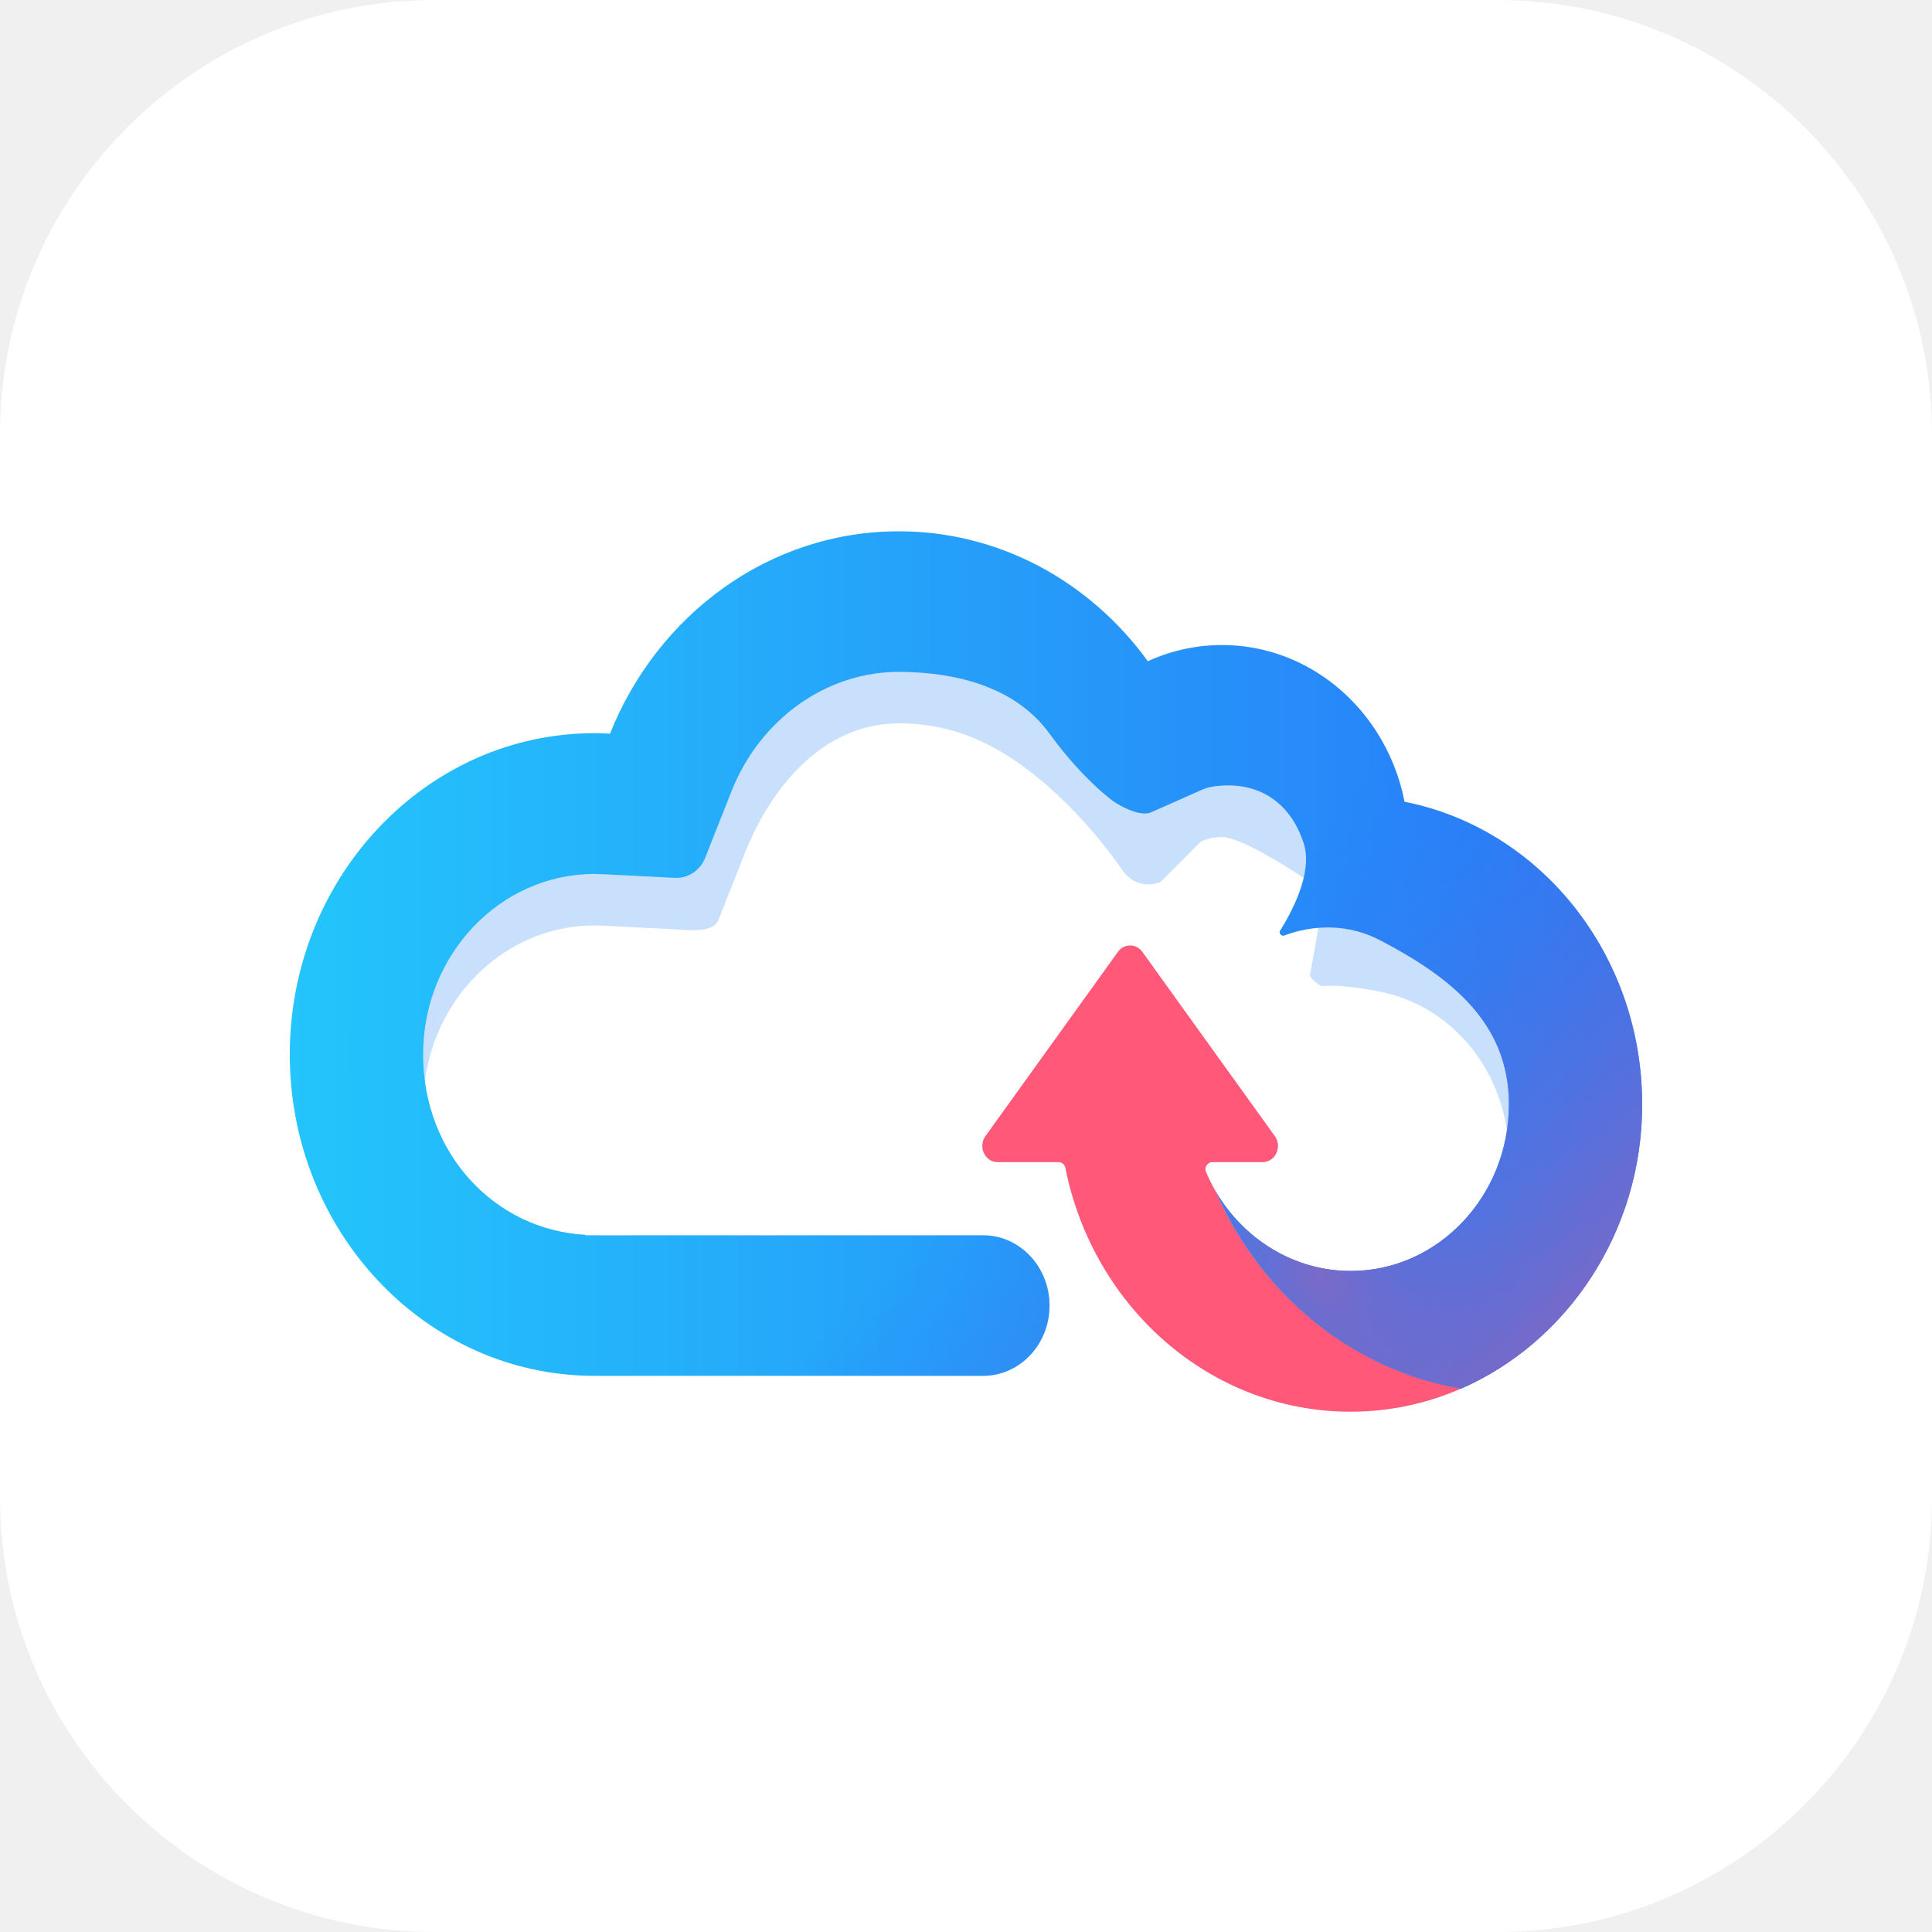
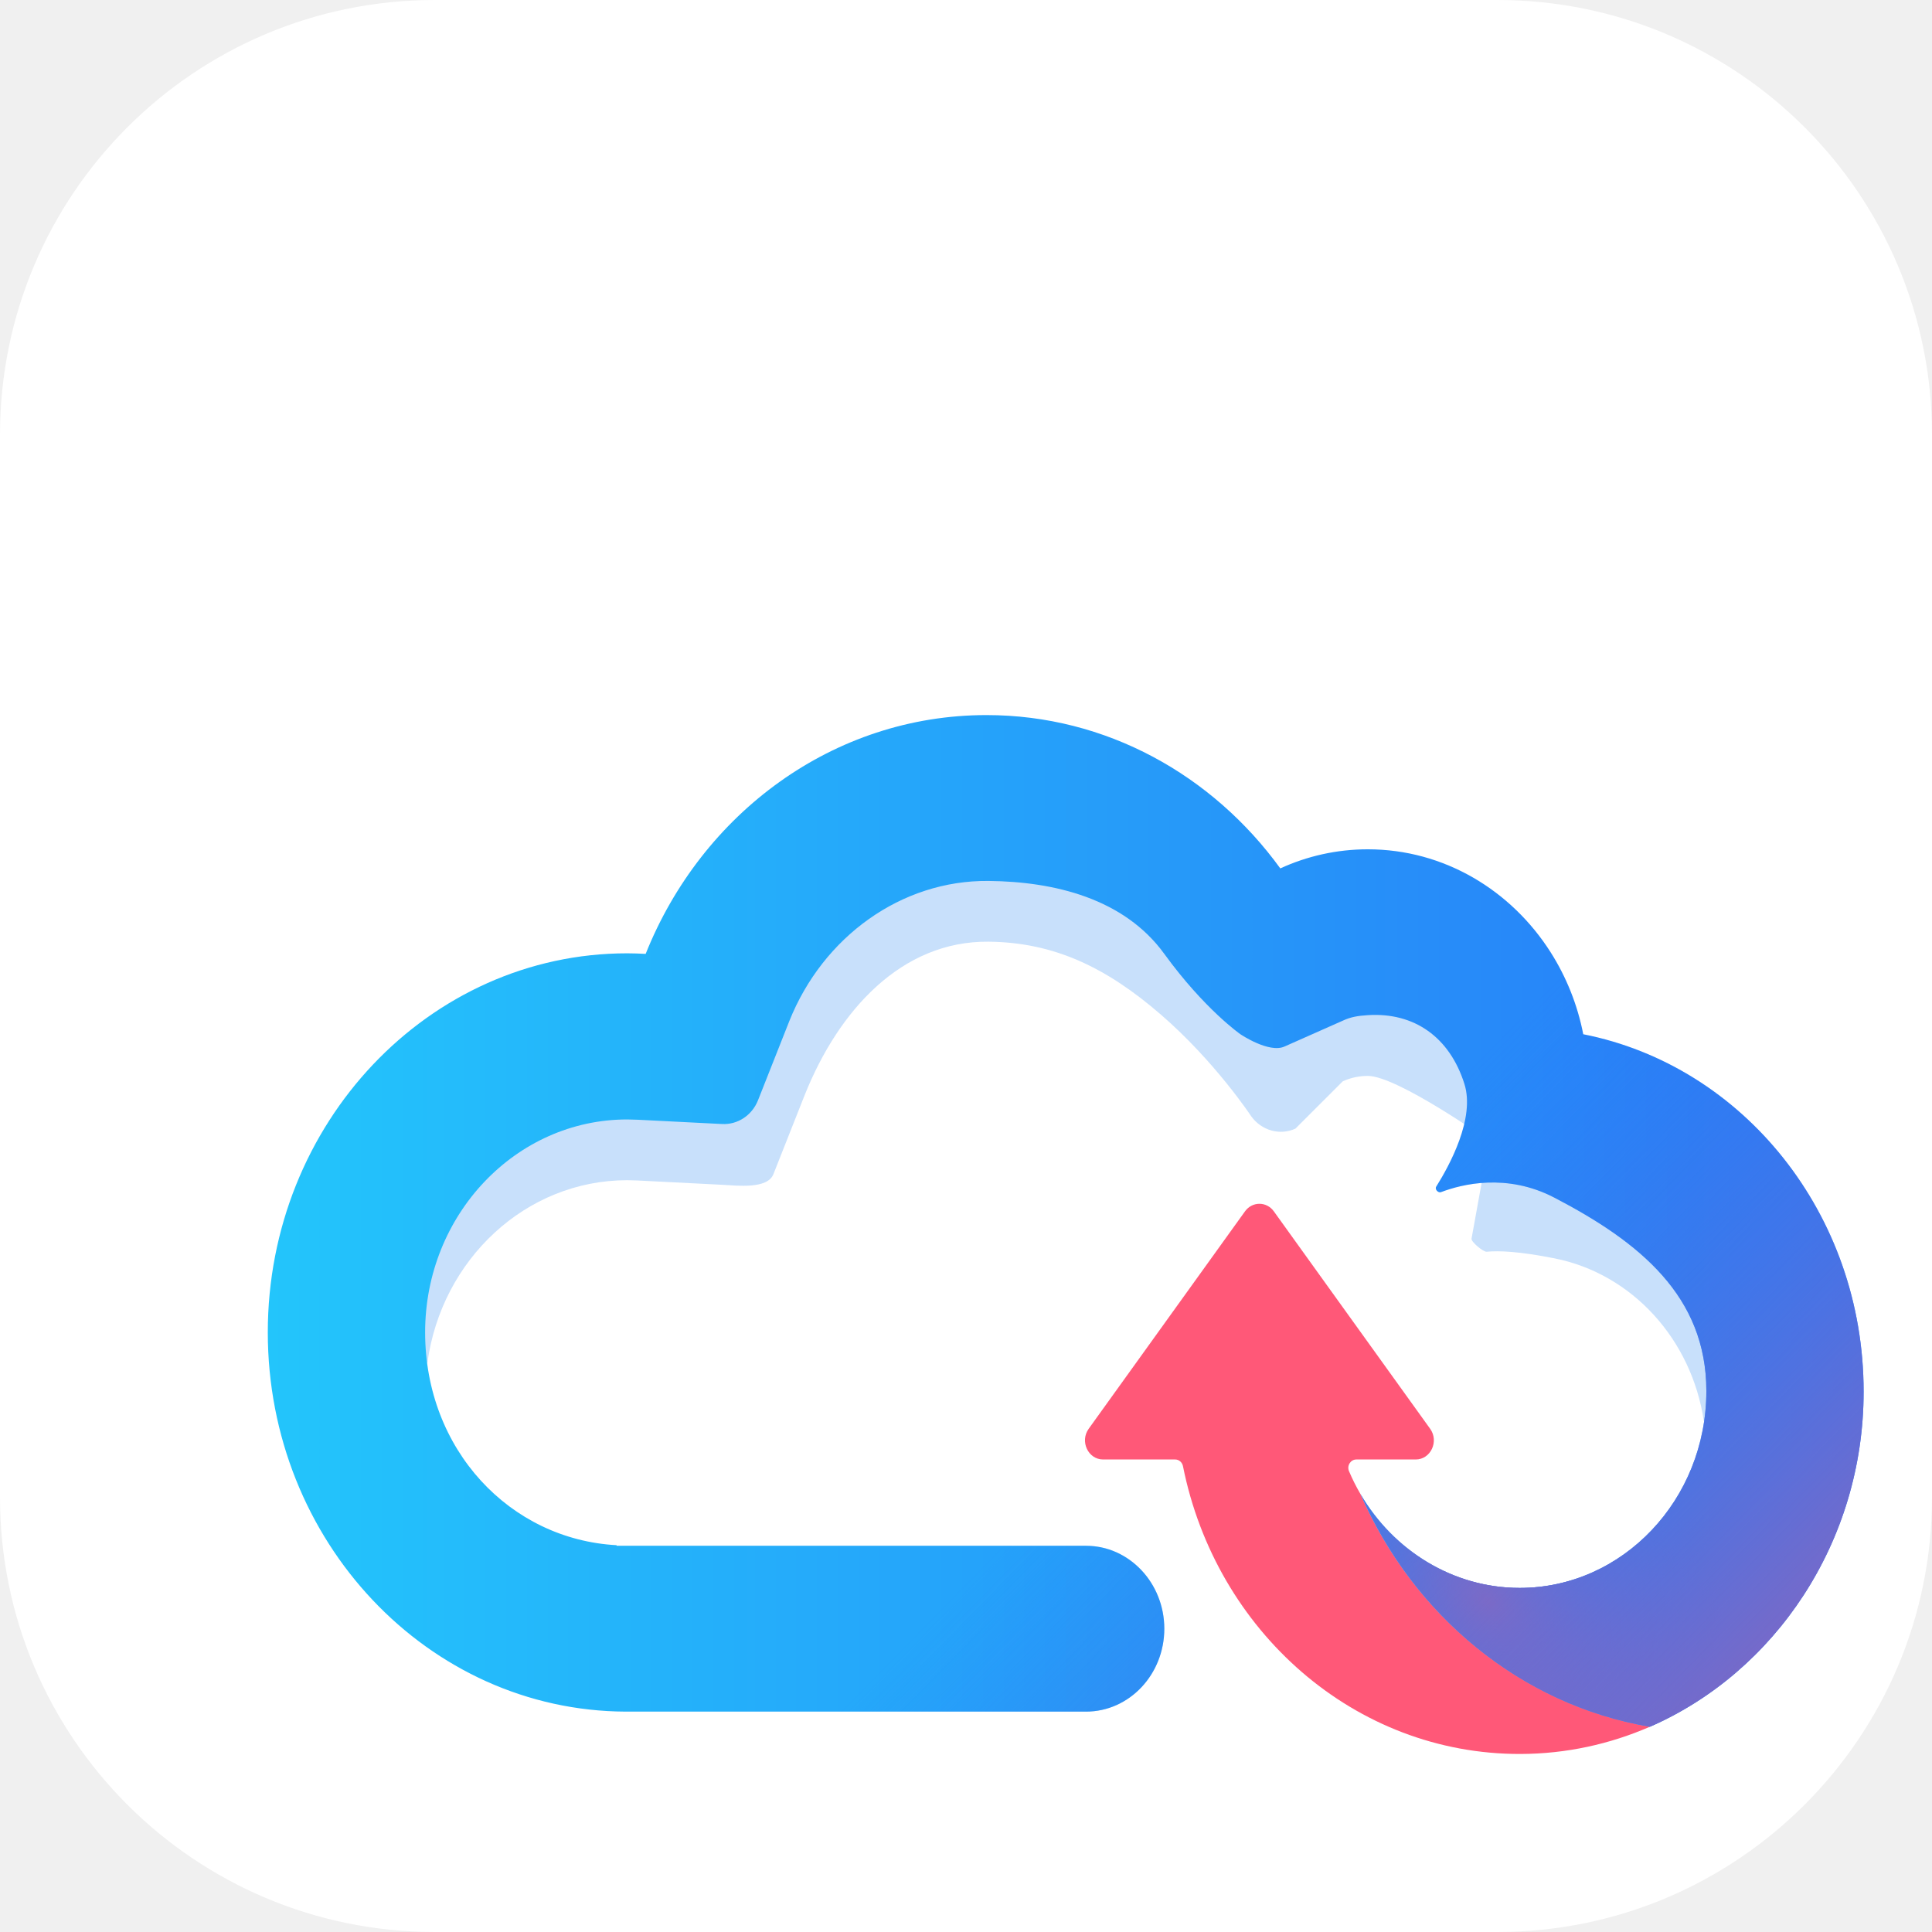
<svg xmlns="http://www.w3.org/2000/svg" width="80" height="80" viewBox="0 0 80 80" fill="none">
  <rect width="80" height="80" rx="18" fill="#FFFFFF" />
-   <path fill="#C8E0FB" d="M24.61 38.322C24.733 38.322 24.859 38.332 24.98 38.332L27.93 38.482C28.475 38.511 29.53 38.642 29.741 38.112L30.84 35.332C32.026 32.364 34.237 29.921 37.291 29.952C39.603 29.975 41.436 30.864 43.34 32.512C45.245 34.16 46.511 36.082 46.511 36.082C46.873 36.58 47.514 36.761 48.06 36.512L49.721 34.852C49.994 34.726 50.297 34.662 50.6 34.662C51.64 34.662 54.861 36.942 54.861 36.942L54.24 40.372C54.22 40.486 54.655 40.843 54.77 40.832C55.209 40.789 55.933 40.823 57.141 41.062C59.891 41.605 61.967 43.921 62.391 46.772L67.951 46.772C67.494 41.03 63.436 36.372 58.16 35.332C57.438 31.624 54.329 28.842 50.6 28.842C49.511 28.842 48.471 29.082 47.531 29.512C45.16 26.243 41.425 24.132 37.221 24.132C31.839 24.132 27.216 27.589 25.25 32.512C25.036 32.5 24.827 32.492 24.61 32.492C17.991 32.492 12.56 37.878 12.04 44.722L17.601 44.722C18.096 41.106 21.048 38.322 24.61 38.322" />
-   <path d="M60.504 57.498C59.1 58.111 57.566 58.451 55.961 58.456C50.134 58.473 45.267 54.138 44.114 48.357C44.087 48.221 43.974 48.122 43.842 48.122L41.312 48.122C40.786 48.122 40.488 47.487 40.805 47.045L46.29 39.415C46.544 39.061 47.049 39.061 47.303 39.415L49.165 42.006L52.788 47.045C53.105 47.487 52.807 48.122 52.281 48.122L50.196 48.122C49.996 48.122 49.858 48.34 49.94 48.532C50.057 48.809 50.192 49.076 50.341 49.332C52.197 53.591 55.975 56.726 60.504 57.498Z" fill="#FF5878" />
-   <path fill="url(#linear_fill_LMgL5j3fKTX5XKJPPxC8t_0)" d="M58.16 33.2C57.956 32.154 57.563 31.187 57.02 30.33C55.635 28.147 53.276 26.71 50.599 26.71C49.51 26.71 48.469 26.949 47.529 27.38C45.157 24.11 41.422 22 37.219 22C31.838 22 27.225 25.457 25.259 30.38C25.045 30.368 24.826 30.36 24.61 30.36C17.646 30.36 11.999 36.331 11.999 43.66C11.999 50.989 17.619 56.941 24.559 56.97L40.709 56.97C42.231 56.97 43.459 55.665 43.459 54.06C43.459 53.257 43.149 52.526 42.65 52C42.15 51.474 41.47 51.15 40.709 51.15L24.239 51.15L24.239 51.13C20.501 50.928 17.52 47.783 17.52 43.66C17.52 39.537 20.701 36.19 24.61 36.19C24.731 36.19 24.857 36.2 24.98 36.2L27.939 36.35C28.484 36.379 28.988 36.05 29.2 35.52L30.299 32.74C31.484 29.772 34.237 27.79 37.289 27.82C39.602 27.843 42.048 28.435 43.459 30.38C44.871 32.325 46.13 33.2 46.13 33.2C46.13 33.2 47.134 33.879 47.679 33.63L49.73 32.72C50.003 32.594 50.245 32.553 50.599 32.53C52.231 32.425 53.471 33.304 53.989 34.94C54.373 36.148 53.463 37.812 52.999 38.55C52.943 38.641 53.069 38.778 53.169 38.74C53.897 38.463 55.473 38.064 57.139 38.93C60.14 40.489 62.48 42.394 62.48 45.72C62.48 49.531 59.542 52.63 55.929 52.63C53.593 52.63 51.5 51.32 50.34 49.33C52.196 53.589 55.971 56.728 60.499 57.5C64.881 55.59 67.999 51.025 67.999 45.74C67.999 39.502 63.767 34.306 58.16 33.2" />
-   <path fill="url(#linear_fill_LMgL5j3fKTX5XKJPPxC8t_1)" d="M58.16 33.2C57.956 32.154 57.563 31.187 57.02 30.33C55.635 28.147 53.276 26.71 50.599 26.71C49.51 26.71 48.469 26.949 47.529 27.38C45.157 24.11 41.422 22 37.219 22C31.838 22 27.225 25.457 25.259 30.38C25.045 30.368 24.826 30.36 24.61 30.36C17.646 30.36 11.999 36.331 11.999 43.66C11.999 50.989 17.619 56.941 24.559 56.97L40.709 56.97C42.231 56.97 43.459 55.665 43.459 54.06C43.459 53.257 43.149 52.526 42.65 52C42.15 51.474 41.47 51.15 40.709 51.15L24.239 51.15L24.239 51.13C20.501 50.928 17.52 47.783 17.52 43.66C17.52 39.537 20.701 36.19 24.61 36.19C24.731 36.19 24.857 36.2 24.98 36.2L27.939 36.35C28.484 36.379 28.988 36.05 29.2 35.52L30.299 32.74C31.484 29.772 34.237 27.79 37.289 27.82C39.602 27.843 42.048 28.435 43.459 30.38C44.871 32.325 46.13 33.2 46.13 33.2C46.13 33.2 47.134 33.879 47.679 33.63L49.73 32.72C50.003 32.594 50.245 32.553 50.599 32.53C52.231 32.425 53.471 33.304 53.989 34.94C54.373 36.148 53.463 37.812 52.999 38.55C52.943 38.641 53.069 38.778 53.169 38.74C53.897 38.463 55.473 38.064 57.139 38.93C60.14 40.489 62.48 42.394 62.48 45.72C62.48 49.531 59.542 52.63 55.929 52.63C53.593 52.63 51.5 51.32 50.34 49.33C52.196 53.589 55.971 56.728 60.499 57.5C64.881 55.59 67.999 51.025 67.999 45.74C67.999 39.502 63.767 34.306 58.16 33.2" />
-   <path fill="url(#linear_fill_LMgL5j3fKTX5XKJPPxC8t_2)" d="M58.16 33.2C57.956 32.154 57.563 31.187 57.02 30.33C55.635 28.147 53.276 26.71 50.599 26.71C49.51 26.71 48.469 26.949 47.529 27.38C45.157 24.11 41.422 22 37.219 22C31.838 22 27.225 25.457 25.259 30.38C25.045 30.368 24.826 30.36 24.61 30.36C17.646 30.36 11.999 36.331 11.999 43.66C11.999 50.989 17.619 56.941 24.559 56.97L40.709 56.97C42.231 56.97 43.459 55.665 43.459 54.06C43.459 53.257 43.149 52.526 42.65 52C42.15 51.474 41.47 51.15 40.709 51.15L24.239 51.15L24.239 51.13C20.501 50.928 17.52 47.783 17.52 43.66C17.52 39.537 20.701 36.19 24.61 36.19C24.731 36.19 24.857 36.2 24.98 36.2L27.939 36.35C28.484 36.379 28.988 36.05 29.2 35.52L30.299 32.74C31.484 29.772 34.237 27.79 37.289 27.82C39.602 27.843 42.048 28.435 43.459 30.38C44.871 32.325 46.13 33.2 46.13 33.2C46.13 33.2 47.134 33.879 47.679 33.63L49.73 32.72C50.003 32.594 50.245 32.553 50.599 32.53C52.231 32.425 53.471 33.304 53.989 34.94C54.373 36.148 53.463 37.812 52.999 38.55C52.943 38.641 53.069 38.778 53.169 38.74C53.897 38.463 55.473 38.064 57.139 38.93C60.14 40.489 62.48 42.394 62.48 45.72C62.48 49.531 59.542 52.63 55.929 52.63C53.593 52.63 51.5 51.32 50.34 49.33C52.196 53.589 55.971 56.728 60.499 57.5C64.881 55.59 67.999 51.025 67.999 45.74C67.999 39.502 63.767 34.306 58.16 33.2" />
-   <path fill="url(#linear_fill_LMgL5j3fKTX5XKJPPxC8t_3)" d="M58.16 33.2C57.956 32.154 57.563 31.187 57.02 30.33C55.635 28.147 53.276 26.71 50.599 26.71C49.51 26.71 48.469 26.949 47.529 27.38C45.157 24.11 41.422 22 37.219 22C31.838 22 27.225 25.457 25.259 30.38C25.045 30.368 24.826 30.36 24.61 30.36C17.646 30.36 11.999 36.331 11.999 43.66C11.999 50.989 17.619 56.941 24.559 56.97L40.709 56.97C42.231 56.97 43.459 55.665 43.459 54.06C43.459 53.257 43.149 52.526 42.65 52C42.15 51.474 41.47 51.15 40.709 51.15L24.239 51.15L24.239 51.13C20.501 50.928 17.52 47.783 17.52 43.66C17.52 39.537 20.701 36.19 24.61 36.19C24.731 36.19 24.857 36.2 24.98 36.2L27.939 36.35C28.484 36.379 28.988 36.05 29.2 35.52L30.299 32.74C31.484 29.772 34.237 27.79 37.289 27.82C39.602 27.843 42.048 28.435 43.459 30.38C44.871 32.325 46.13 33.2 46.13 33.2C46.13 33.2 47.134 33.879 47.679 33.63L49.73 32.72C50.003 32.594 50.245 32.553 50.599 32.53C52.231 32.425 53.471 33.304 53.989 34.94C54.373 36.148 53.463 37.812 52.999 38.55C52.943 38.641 53.069 38.778 53.169 38.74C53.897 38.463 55.473 38.064 57.139 38.93C60.14 40.489 62.48 42.394 62.48 45.72C62.48 49.531 59.542 52.63 55.929 52.63C53.593 52.63 51.5 51.32 50.34 49.33C52.196 53.589 55.971 56.728 60.499 57.5C64.881 55.59 67.999 51.025 67.999 45.74C67.999 39.502 63.767 34.306 58.16 33.2" />
+   <g transform="matrix(1.18 0 0 1.18 -3.07 3.65)">
+     <path fill="#C8E0FB" d="M24.61 38.322C24.733 38.322 24.859 38.332 24.98 38.332L27.93 38.482C28.475 38.511 29.53 38.642 29.741 38.112L30.84 35.332C32.026 32.364 34.237 29.921 37.291 29.952C39.603 29.975 41.436 30.864 43.34 32.512C45.245 34.16 46.511 36.082 46.511 36.082C46.873 36.58 47.514 36.761 48.06 36.512L49.721 34.852C49.994 34.726 50.297 34.662 50.6 34.662C51.64 34.662 54.861 36.942 54.861 36.942L54.24 40.372C54.22 40.486 54.655 40.843 54.77 40.832C55.209 40.789 55.933 40.823 57.141 41.062C59.891 41.605 61.967 43.921 62.391 46.772L67.951 46.772C67.494 41.03 63.436 36.372 58.16 35.332C57.438 31.624 54.329 28.842 50.6 28.842C49.511 28.842 48.471 29.082 47.531 29.512C45.16 26.243 41.425 24.132 37.221 24.132C31.839 24.132 27.216 27.589 25.25 32.512C25.036 32.5 24.827 32.492 24.61 32.492C17.991 32.492 12.56 37.878 12.04 44.722L17.601 44.722C18.096 41.106 21.048 38.322 24.61 38.322" />
+     <path d="M60.504 57.498C59.1 58.111 57.566 58.451 55.961 58.456C50.134 58.473 45.267 54.138 44.114 48.357C44.087 48.221 43.974 48.122 43.842 48.122L41.312 48.122C40.786 48.122 40.488 47.487 40.805 47.045L46.29 39.415C46.544 39.061 47.049 39.061 47.303 39.415L49.165 42.006L52.788 47.045C53.105 47.487 52.807 48.122 52.281 48.122L50.196 48.122C49.996 48.122 49.858 48.34 49.94 48.532C50.057 48.809 50.192 49.076 50.341 49.332C52.197 53.591 55.975 56.726 60.504 57.498Z" fill="#FF5878" />
+     <path fill="url(#linear_fill_LMgL5j3fKTX5XKJPPxC8t_0)" d="M58.16 33.2C57.956 32.154 57.563 31.187 57.02 30.33C55.635 28.147 53.276 26.71 50.599 26.71C49.51 26.71 48.469 26.949 47.529 27.38C45.157 24.11 41.422 22 37.219 22C31.838 22 27.225 25.457 25.259 30.38C25.045 30.368 24.826 30.36 24.61 30.36C17.646 30.36 11.999 36.331 11.999 43.66C11.999 50.989 17.619 56.941 24.559 56.97L40.709 56.97C42.231 56.97 43.459 55.665 43.459 54.06C43.459 53.257 43.149 52.526 42.65 52C42.15 51.474 41.47 51.15 40.709 51.15L24.239 51.15L24.239 51.13C20.501 50.928 17.52 47.783 17.52 43.66C17.52 39.537 20.701 36.19 24.61 36.19C24.731 36.19 24.857 36.2 24.98 36.2L27.939 36.35C28.484 36.379 28.988 36.05 29.2 35.52L30.299 32.74C31.484 29.772 34.237 27.79 37.289 27.82C39.602 27.843 42.048 28.435 43.459 30.38C44.871 32.325 46.13 33.2 46.13 33.2C46.13 33.2 47.134 33.879 47.679 33.63L49.73 32.72C50.003 32.594 50.245 32.553 50.599 32.53C52.231 32.425 53.471 33.304 53.989 34.94C54.373 36.148 53.463 37.812 52.999 38.55C52.943 38.641 53.069 38.778 53.169 38.74C53.897 38.463 55.473 38.064 57.139 38.93C60.14 40.489 62.48 42.394 62.48 45.72C62.48 49.531 59.542 52.63 55.929 52.63C53.593 52.63 51.5 51.32 50.34 49.33C52.196 53.589 55.971 56.728 60.499 57.5C64.881 55.59 67.999 51.025 67.999 45.74C67.999 39.502 63.767 34.306 58.16 33.2" />
+     <path fill="url(#linear_fill_LMgL5j3fKTX5XKJPPxC8t_1)" d="M58.16 33.2C57.956 32.154 57.563 31.187 57.02 30.33C55.635 28.147 53.276 26.71 50.599 26.71C49.51 26.71 48.469 26.949 47.529 27.38C45.157 24.11 41.422 22 37.219 22C31.838 22 27.225 25.457 25.259 30.38C25.045 30.368 24.826 30.36 24.61 30.36C17.646 30.36 11.999 36.331 11.999 43.66C11.999 50.989 17.619 56.941 24.559 56.97L40.709 56.97C42.231 56.97 43.459 55.665 43.459 54.06C43.459 53.257 43.149 52.526 42.65 52C42.15 51.474 41.47 51.15 40.709 51.15L24.239 51.15L24.239 51.13C20.501 50.928 17.52 47.783 17.52 43.66C17.52 39.537 20.701 36.19 24.61 36.19C24.731 36.19 24.857 36.2 24.98 36.2L27.939 36.35C28.484 36.379 28.988 36.05 29.2 35.52L30.299 32.74C31.484 29.772 34.237 27.79 37.289 27.82C39.602 27.843 42.048 28.435 43.459 30.38C44.871 32.325 46.13 33.2 46.13 33.2C46.13 33.2 47.134 33.879 47.679 33.63L49.73 32.72C50.003 32.594 50.245 32.553 50.599 32.53C52.231 32.425 53.471 33.304 53.989 34.94C54.373 36.148 53.463 37.812 52.999 38.55C52.943 38.641 53.069 38.778 53.169 38.74C53.897 38.463 55.473 38.064 57.139 38.93C60.14 40.489 62.48 42.394 62.48 45.72C62.48 49.531 59.542 52.63 55.929 52.63C53.593 52.63 51.5 51.32 50.34 49.33C52.196 53.589 55.971 56.728 60.499 57.5C64.881 55.59 67.999 51.025 67.999 45.74C67.999 39.502 63.767 34.306 58.16 33.2" />
+     <path fill="url(#linear_fill_LMgL5j3fKTX5XKJPPxC8t_2)" d="M58.16 33.2C57.956 32.154 57.563 31.187 57.02 30.33C55.635 28.147 53.276 26.71 50.599 26.71C49.51 26.71 48.469 26.949 47.529 27.38C45.157 24.11 41.422 22 37.219 22C31.838 22 27.225 25.457 25.259 30.38C25.045 30.368 24.826 30.36 24.61 30.36C17.646 30.36 11.999 36.331 11.999 43.66C11.999 50.989 17.619 56.941 24.559 56.97L40.709 56.97C42.231 56.97 43.459 55.665 43.459 54.06C43.459 53.257 43.149 52.526 42.65 52C42.15 51.474 41.47 51.15 40.709 51.15L24.239 51.15L24.239 51.13C20.501 50.928 17.52 47.783 17.52 43.66C17.52 39.537 20.701 36.19 24.61 36.19C24.731 36.19 24.857 36.2 24.98 36.2L27.939 36.35C28.484 36.379 28.988 36.05 29.2 35.52L30.299 32.74C31.484 29.772 34.237 27.79 37.289 27.82C39.602 27.843 42.048 28.435 43.459 30.38C44.871 32.325 46.13 33.2 46.13 33.2C46.13 33.2 47.134 33.879 47.679 33.63L49.73 32.72C50.003 32.594 50.245 32.553 50.599 32.53C52.231 32.425 53.471 33.304 53.989 34.94C54.373 36.148 53.463 37.812 52.999 38.55C52.943 38.641 53.069 38.778 53.169 38.74C53.897 38.463 55.473 38.064 57.139 38.93C60.14 40.489 62.48 42.394 62.48 45.72C62.48 49.531 59.542 52.63 55.929 52.63C53.593 52.63 51.5 51.32 50.34 49.33C52.196 53.589 55.971 56.728 60.499 57.5C64.881 55.59 67.999 51.025 67.999 45.74C67.999 39.502 63.767 34.306 58.16 33.2" />
+     <path fill="url(#linear_fill_LMgL5j3fKTX5XKJPPxC8t_3)" d="M58.16 33.2C57.956 32.154 57.563 31.187 57.02 30.33C55.635 28.147 53.276 26.71 50.599 26.71C49.51 26.71 48.469 26.949 47.529 27.38C45.157 24.11 41.422 22 37.219 22C31.838 22 27.225 25.457 25.259 30.38C25.045 30.368 24.826 30.36 24.61 30.36C17.646 30.36 11.999 36.331 11.999 43.66C11.999 50.989 17.619 56.941 24.559 56.97L40.709 56.97C42.231 56.97 43.459 55.665 43.459 54.06C43.459 53.257 43.149 52.526 42.65 52C42.15 51.474 41.47 51.15 40.709 51.15L24.239 51.15L24.239 51.13C20.501 50.928 17.52 47.783 17.52 43.66C17.52 39.537 20.701 36.19 24.61 36.19C24.731 36.19 24.857 36.2 24.98 36.2L27.939 36.35C28.484 36.379 28.988 36.05 29.2 35.52L30.299 32.74C31.484 29.772 34.237 27.79 37.289 27.82C39.602 27.843 42.048 28.435 43.459 30.38C44.871 32.325 46.13 33.2 46.13 33.2C46.13 33.2 47.134 33.879 47.679 33.63L49.73 32.72C50.003 32.594 50.245 32.553 50.599 32.53C52.231 32.425 53.471 33.304 53.989 34.94C54.373 36.148 53.463 37.812 52.999 38.55C52.943 38.641 53.069 38.778 53.169 38.74C53.897 38.463 55.473 38.064 57.139 38.93C60.14 40.489 62.48 42.394 62.48 45.72C62.48 49.531 59.542 52.63 55.929 52.63C53.593 52.63 51.5 51.32 50.34 49.33C52.196 53.589 55.971 56.728 60.499 57.5C64.881 55.59 67.999 51.025 67.999 45.74C67.999 39.502 63.767 34.306 58.16 33.2" />
+   </g>
  <defs>
    <linearGradient id="linear_fill_LMgL5j3fKTX5XKJPPxC8t_0" x1="12" y1="39.75" x2="68" y2="39.75" gradientUnits="userSpaceOnUse">
      <stop offset="0" stop-color="#23C5FB" />
      <stop offset="1" stop-color="#2878F8" />
    </linearGradient>
    <radialGradient id="linear_fill_LMgL5j3fKTX5XKJPPxC8t_1" cx="0" cy="0" r="1" gradientTransform="translate(56.06201 56.05151) rotate(0) scale(12.56632, 6.511047)" gradientUnits="userSpaceOnUse">
      <stop offset="0" stop-color="#A167B1" />
      <stop offset="0.579" stop-color="#5072E0" stop-opacity="0.33" />
      <stop offset="1" stop-color="#2878F8" stop-opacity="0" />
    </radialGradient>
    <radialGradient id="linear_fill_LMgL5j3fKTX5XKJPPxC8t_2" cx="0" cy="0" r="1" gradientTransform="translate(54.82959 53.04541) rotate(-223.2605) scale(7.449915, 10.49284)" gradientUnits="userSpaceOnUse">
      <stop offset="0" stop-color="#AD63AA" />
      <stop offset="1" stop-color="#2878F8" stop-opacity="0" />
    </radialGradient>
    <linearGradient id="linear_fill_LMgL5j3fKTX5XKJPPxC8t_3" x1="50.484" y1="38.168" x2="66.4" y2="53.774" gradientUnits="userSpaceOnUse">
      <stop offset="0" stop-color="#2878F8" stop-opacity="0" />
      <stop offset="1" stop-color="#7A69C7" />
    </linearGradient>
  </defs>
</svg>
